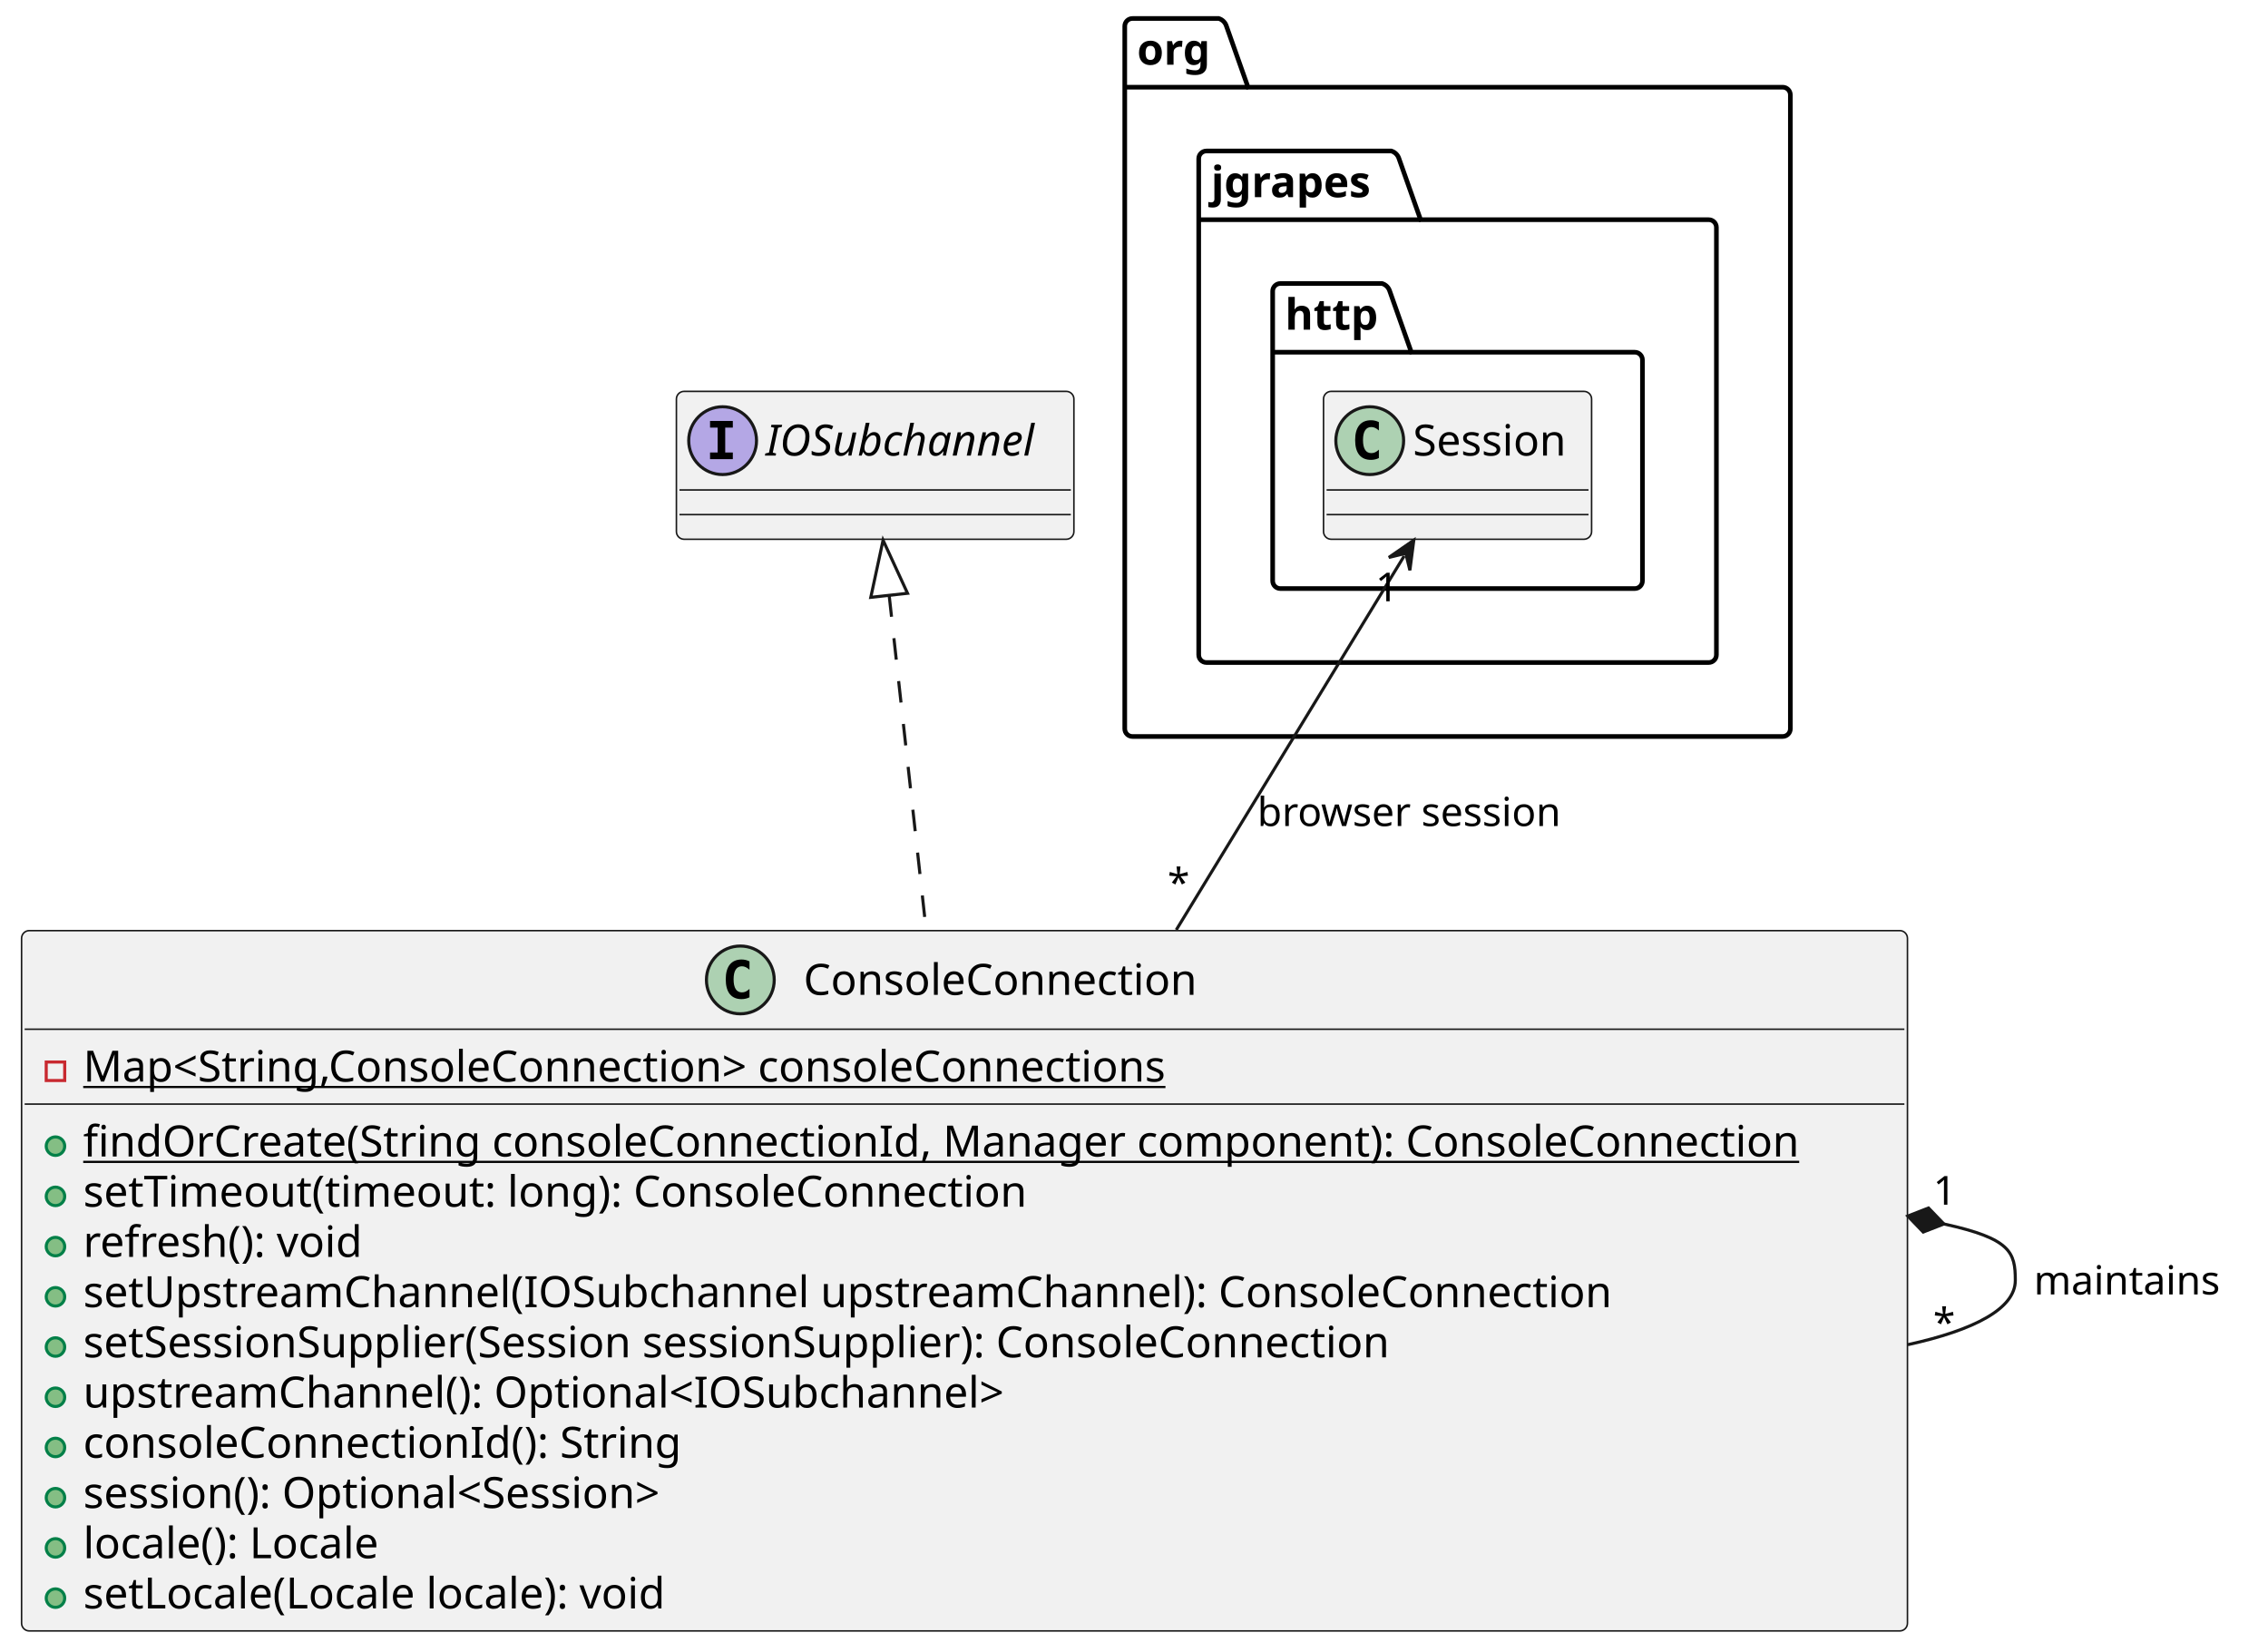
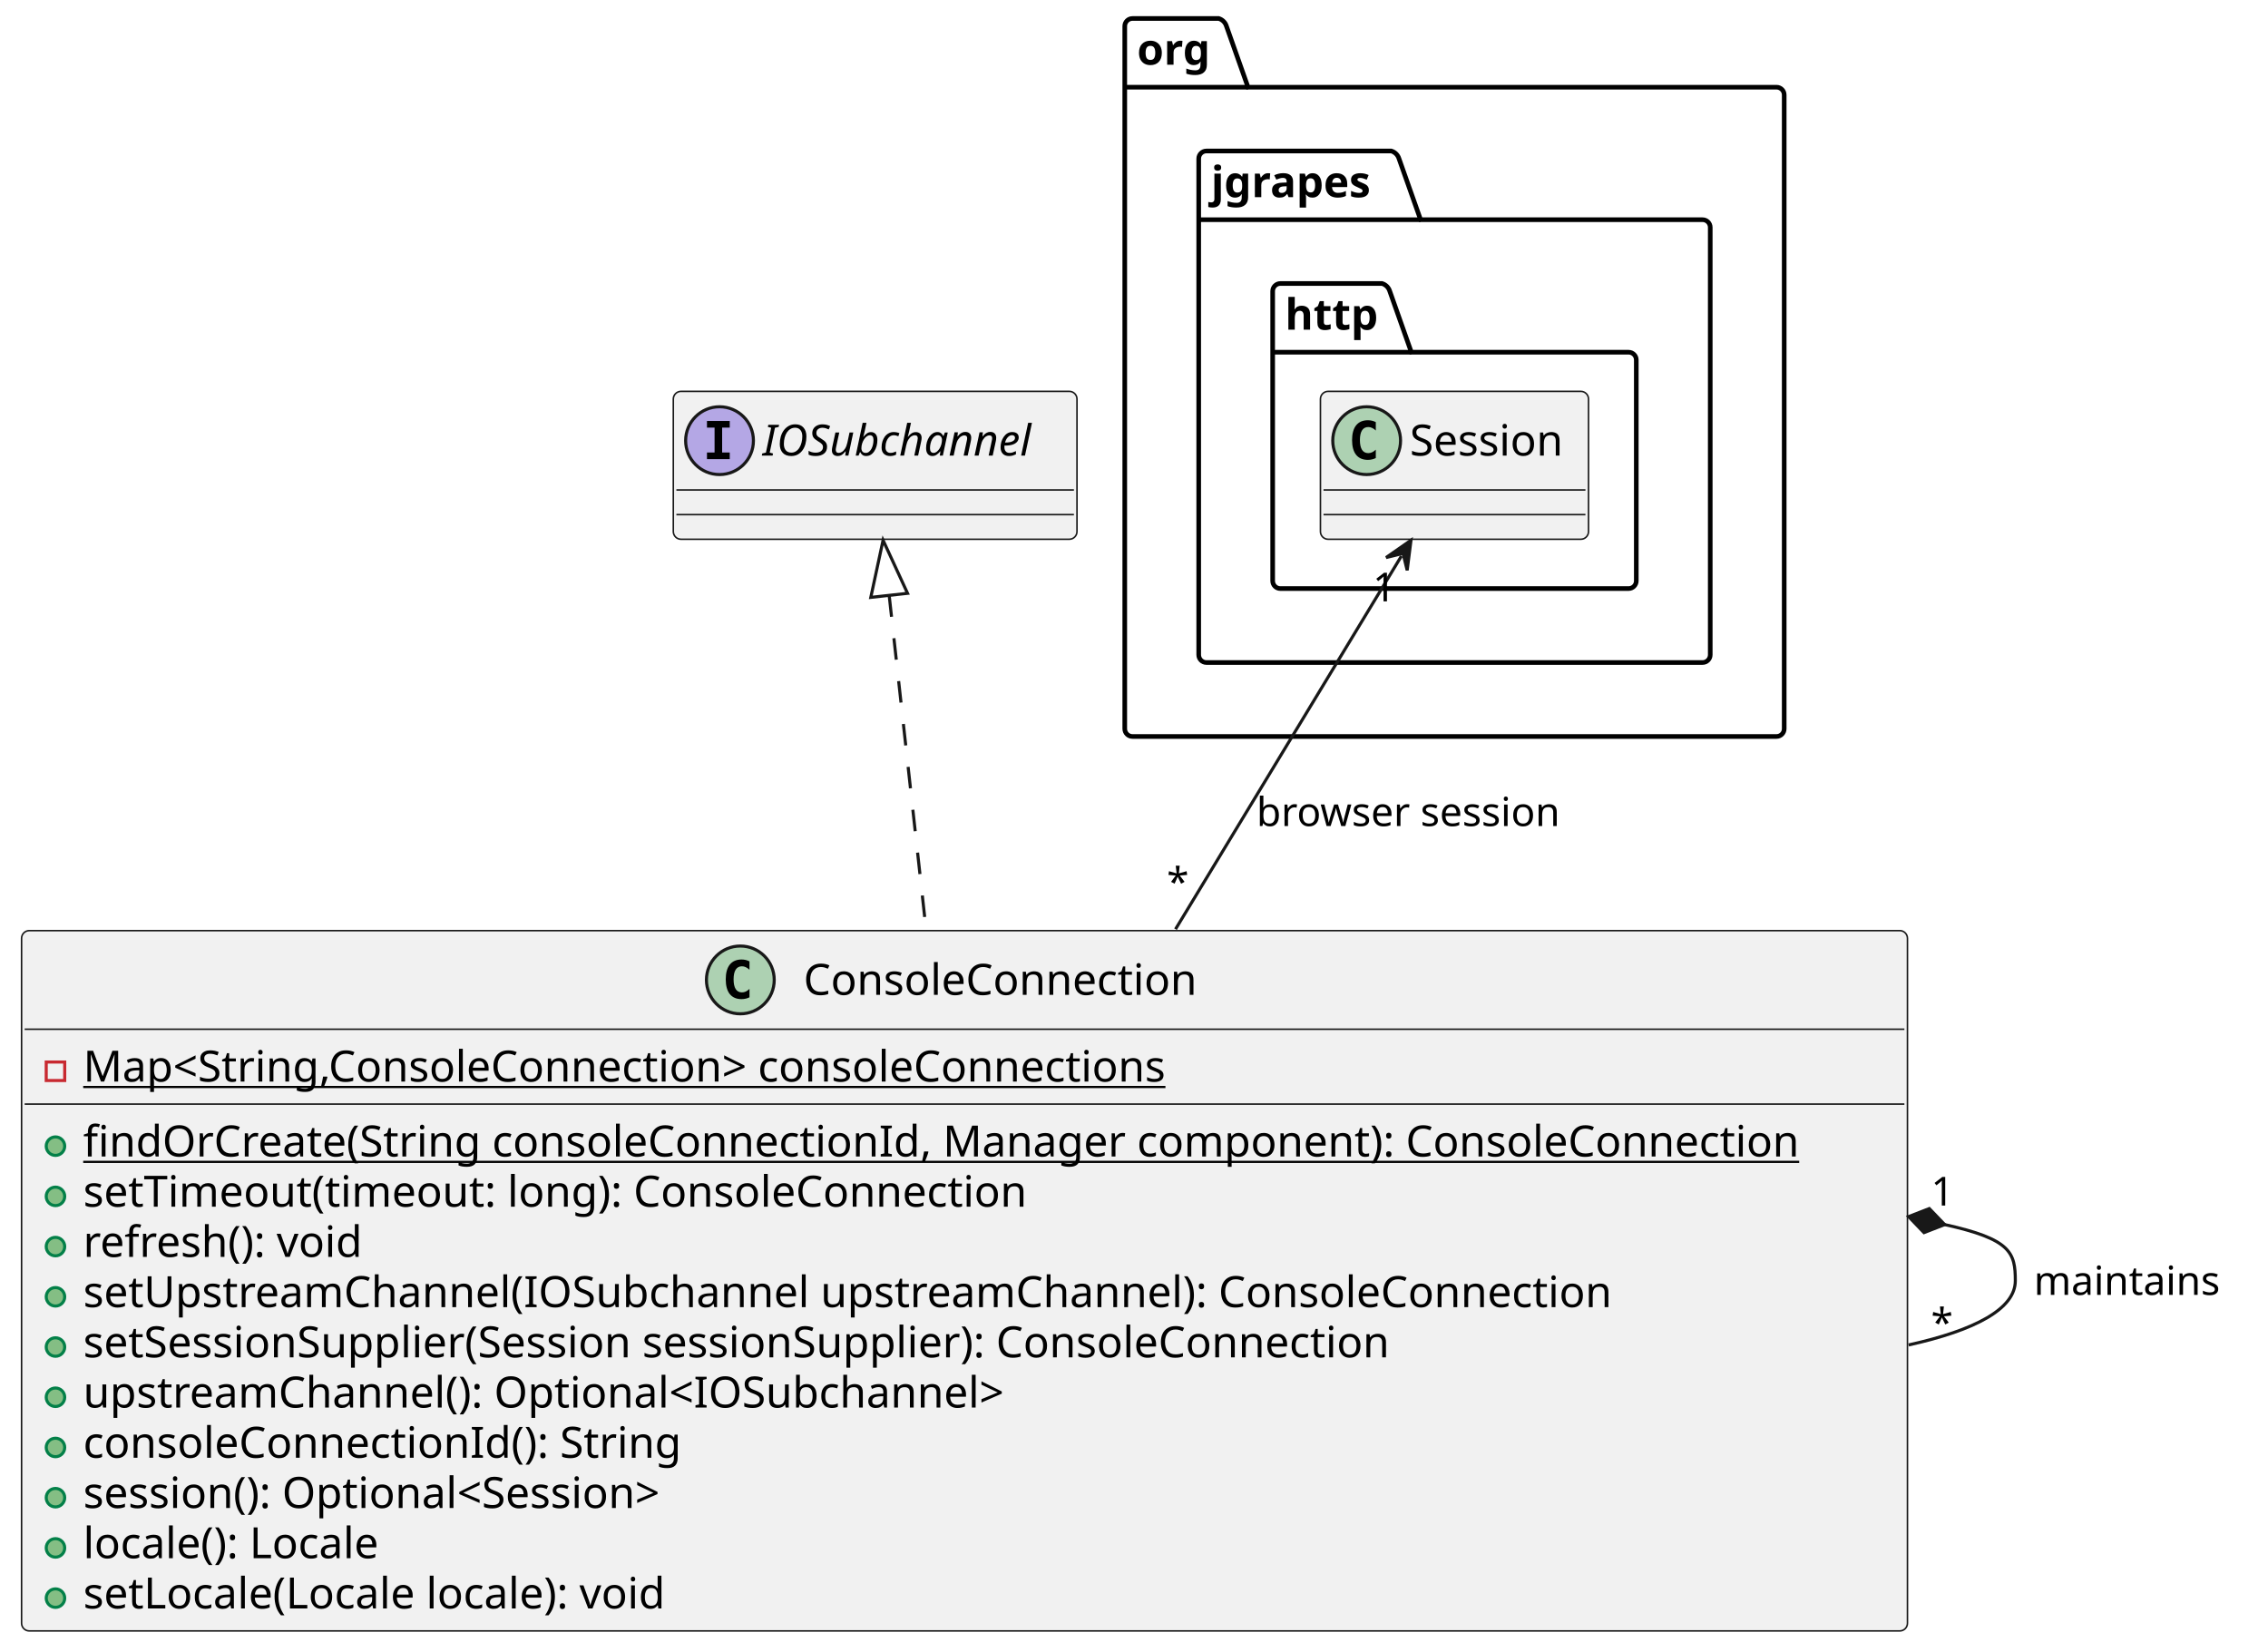
<svg xmlns="http://www.w3.org/2000/svg" contentStyleType="text/css" height="536px" preserveAspectRatio="none" style="width:736px;height:536px;background:#FFFFFF;" version="1.1" viewBox="0 0 736 536" width="736px" zoomAndPan="magnify">
  <defs />
  <g>
    <g id="cluster_org">
-       <path d="M367.5,6 L395.5,6 A3.75,3.75 0 0 1 398,8.5 L405,28.297 L578.5,28.297 A2.5,2.5 0 0 1 581,30.797 L581,236.5 A2.5,2.5 0 0 1 578.5,239 L367.5,239 A2.5,2.5 0 0 1 365,236.5 L365,8.5 A2.5,2.5 0 0 1 367.5,6 " fill="none" style="stroke:#000000;stroke-width:1.5;" />
+       <path d="M367.5,6 L395.5,6 A3.75,3.75 0 0 1 398,8.5 L405,28.297 L576.5,28.297 A2.5,2.5 0 0 1 579,30.797 L579,236.5 A2.5,2.5 0 0 1 576.5,239 L367.5,239 A2.5,2.5 0 0 1 365,236.5 L365,8.5 A2.5,2.5 0 0 1 367.5,6 " fill="none" style="stroke:#000000;stroke-width:1.5;" />
      <line style="stroke:#000000;stroke-width:1.5;" x1="365" x2="405" y1="28.297" y2="28.297" />
      <text fill="#000000" font-family="sans-serif" font-size="14" font-weight="bold" lengthAdjust="spacing" textLength="27" x="369" y="20.995">org</text>
    </g>
    <g id="cluster_jgrapes">
-       <path d="M391.5,49 L451.5,49 A3.75,3.75 0 0 1 454,51.5 L461,71.297 L554.5,71.297 A2.5,2.5 0 0 1 557,73.797 L557,212.5 A2.5,2.5 0 0 1 554.5,215 L391.5,215 A2.5,2.5 0 0 1 389,212.5 L389,51.5 A2.5,2.5 0 0 1 391.5,49 " fill="none" style="stroke:#000000;stroke-width:1.5;" />
+       <path d="M391.5,49 L451.5,49 A3.75,3.75 0 0 1 454,51.5 L461,71.297 L552.5,71.297 A2.5,2.5 0 0 1 555,73.797 L555,212.5 A2.5,2.5 0 0 1 552.5,215 L391.5,215 A2.5,2.5 0 0 1 389,212.5 L389,51.5 A2.5,2.5 0 0 1 391.5,49 " fill="none" style="stroke:#000000;stroke-width:1.5;" />
      <line style="stroke:#000000;stroke-width:1.5;" x1="389" x2="461" y1="71.297" y2="71.297" />
      <text fill="#000000" font-family="sans-serif" font-size="14" font-weight="bold" lengthAdjust="spacing" textLength="59" x="393" y="63.995">jgrapes</text>
    </g>
    <g id="cluster_http">
-       <path d="M415.5,92 L448.5,92 A3.75,3.75 0 0 1 451,94.5 L458,114.297 L530.5,114.297 A2.5,2.5 0 0 1 533,116.797 L533,188.5 A2.5,2.5 0 0 1 530.5,191 L415.5,191 A2.5,2.5 0 0 1 413,188.5 L413,94.5 A2.5,2.5 0 0 1 415.5,92 " fill="none" style="stroke:#000000;stroke-width:1.5;" />
+       <path d="M415.5,92 L448.5,92 A3.75,3.75 0 0 1 451,94.5 L458,114.297 L528.5,114.297 A2.5,2.5 0 0 1 531,116.797 L531,188.5 A2.5,2.5 0 0 1 528.5,191 L415.5,191 A2.5,2.5 0 0 1 413,188.5 L413,94.5 A2.5,2.5 0 0 1 415.5,92 " fill="none" style="stroke:#000000;stroke-width:1.5;" />
      <line style="stroke:#000000;stroke-width:1.5;" x1="413" x2="458" y1="114.297" y2="114.297" />
      <text fill="#000000" font-family="sans-serif" font-size="14" font-weight="bold" lengthAdjust="spacing" textLength="32" x="417" y="106.995">http</text>
    </g>
    <g id="elem_Session">
-       <rect codeLine="23" fill="#F1F1F1" height="48" id="Session" rx="2.5" ry="2.5" style="stroke:#181818;stroke-width:0.5;" width="87" x="429.5" y="127" />
-       <ellipse cx="444.5" cy="143" fill="#ADD1B2" rx="11" ry="11" style="stroke:#181818;stroke-width:1.0;" />
-       <path d="M447.469,148.641 Q446.891,148.938 446.25,149.078 Q445.609,149.234 444.906,149.234 Q442.406,149.234 441.078,147.594 Q439.766,145.938 439.766,142.812 Q439.766,139.688 441.078,138.031 Q442.406,136.375 444.906,136.375 Q445.609,136.375 446.25,136.531 Q446.906,136.688 447.469,136.984 L447.469,139.703 Q446.844,139.125 446.25,138.859 Q445.656,138.578 445.031,138.578 Q443.688,138.578 443,139.656 Q442.312,140.719 442.312,142.812 Q442.312,144.906 443,145.984 Q443.688,147.047 445.031,147.047 Q445.656,147.047 446.25,146.781 Q446.844,146.5 447.469,145.922 L447.469,148.641 Z " fill="#000000" />
-       <text fill="#000000" font-family="sans-serif" font-size="14" lengthAdjust="spacing" textLength="55" x="458.5" y="147.847">Session</text>
-       <line style="stroke:#181818;stroke-width:0.5;" x1="430.5" x2="515.5" y1="159" y2="159" />
-       <line style="stroke:#181818;stroke-width:0.5;" x1="430.5" x2="515.5" y1="167" y2="167" />
+       <rect codeLine="23" fill="#F1F1F1" height="48" id="Session" rx="2.5" ry="2.5" style="stroke:#181818;stroke-width:0.5;" width="87" x="428.5" y="127" />
+       <ellipse cx="443.5" cy="143" fill="#ADD1B2" rx="11" ry="11" style="stroke:#181818;stroke-width:1.0;" />
+       <path d="M446.469,148.641 Q445.891,148.938 445.25,149.078 Q444.609,149.234 443.906,149.234 Q441.406,149.234 440.078,147.594 Q438.766,145.938 438.766,142.812 Q438.766,139.688 440.078,138.031 Q441.406,136.375 443.906,136.375 Q444.609,136.375 445.25,136.531 Q445.906,136.688 446.469,136.984 L446.469,139.703 Q445.844,139.125 445.25,138.859 Q444.656,138.578 444.031,138.578 Q442.688,138.578 442,139.656 Q441.312,140.719 441.312,142.812 Q441.312,144.906 442,145.984 Q442.688,147.047 444.031,147.047 Q444.656,147.047 445.25,146.781 Q445.844,146.5 446.469,145.922 L446.469,148.641 Z " fill="#000000" />
+       <text fill="#000000" font-family="sans-serif" font-size="14" lengthAdjust="spacing" textLength="55" x="457.5" y="147.847">Session</text>
+       <line style="stroke:#181818;stroke-width:0.5;" x1="429.5" x2="514.5" y1="159" y2="159" />
+       <line style="stroke:#181818;stroke-width:0.5;" x1="429.5" x2="514.5" y1="167" y2="167" />
    </g>
    <g id="elem_ConsoleConnection">
      <rect codeLine="1" fill="#F1F1F1" height="227.266" id="ConsoleConnection" rx="2.5" ry="2.5" style="stroke:#181818;stroke-width:0.5;" width="612" x="7" y="302" />
      <ellipse cx="240.25" cy="318" fill="#ADD1B2" rx="11" ry="11" style="stroke:#181818;stroke-width:1.0;" />
      <path d="M243.219,323.641 Q242.641,323.938 242,324.078 Q241.359,324.234 240.656,324.234 Q238.156,324.234 236.828,322.594 Q235.516,320.938 235.516,317.812 Q235.516,314.688 236.828,313.031 Q238.156,311.375 240.656,311.375 Q241.359,311.375 242,311.531 Q242.656,311.688 243.219,311.984 L243.219,314.703 Q242.594,314.125 242,313.859 Q241.406,313.578 240.781,313.578 Q239.438,313.578 238.75,314.656 Q238.062,315.719 238.062,317.812 Q238.062,319.906 238.75,320.984 Q239.438,322.047 240.781,322.047 Q241.406,322.047 242,321.781 Q242.594,321.5 243.219,320.922 L243.219,323.641 Z " fill="#000000" />
      <text fill="#000000" font-family="sans-serif" font-size="14" lengthAdjust="spacing" textLength="137" x="260.75" y="322.847">ConsoleConnection</text>
      <line style="stroke:#181818;stroke-width:0.5;" x1="8" x2="618" y1="334" y2="334" />
      <rect fill="none" height="6" style="stroke:#C82930;stroke-width:1.0;" width="6" x="15" y="344.648" />
      <text fill="#000000" font-family="sans-serif" font-size="14" lengthAdjust="spacing" text-decoration="underline" textLength="381" x="27" y="350.995">Map&lt;String,ConsoleConnection&gt; consoleConnections</text>
      <line style="stroke:#181818;stroke-width:0.5;" x1="8" x2="618" y1="358.297" y2="358.297" />
      <ellipse cx="18" cy="371.945" fill="#84BE84" rx="3" ry="3" style="stroke:#038048;stroke-width:1.0;" />
      <text fill="#000000" font-family="sans-serif" font-size="14" lengthAdjust="spacing" text-decoration="underline" textLength="586" x="27" y="375.292">findOrCreate(String consoleConnectionId, Manager component): ConsoleConnection</text>
      <ellipse cx="18" cy="388.242" fill="#84BE84" rx="3" ry="3" style="stroke:#038048;stroke-width:1.0;" />
      <text fill="#000000" font-family="sans-serif" font-size="14" lengthAdjust="spacing" textLength="327" x="27" y="391.589">setTimeout(timeout: long): ConsoleConnection</text>
      <ellipse cx="18" cy="404.539" fill="#84BE84" rx="3" ry="3" style="stroke:#038048;stroke-width:1.0;" />
      <text fill="#000000" font-family="sans-serif" font-size="14" lengthAdjust="spacing" textLength="96" x="27" y="407.886">refresh(): void</text>
      <ellipse cx="18" cy="420.836" fill="#84BE84" rx="3" ry="3" style="stroke:#038048;stroke-width:1.0;" />
      <text fill="#000000" font-family="sans-serif" font-size="14" lengthAdjust="spacing" textLength="525" x="27" y="424.183">setUpstreamChannel(IOSubchannel upstreamChannel): ConsoleConnection</text>
      <ellipse cx="18" cy="437.133" fill="#84BE84" rx="3" ry="3" style="stroke:#038048;stroke-width:1.0;" />
      <text fill="#000000" font-family="sans-serif" font-size="14" lengthAdjust="spacing" textLength="458" x="27" y="440.479">setSessionSupplier(Session sessionSupplier): ConsoleConnection</text>
      <ellipse cx="18" cy="453.43" fill="#84BE84" rx="3" ry="3" style="stroke:#038048;stroke-width:1.0;" />
      <text fill="#000000" font-family="sans-serif" font-size="14" lengthAdjust="spacing" textLength="319" x="27" y="456.776">upstreamChannel(): Optional&lt;IOSubchannel&gt;</text>
      <ellipse cx="18" cy="469.727" fill="#84BE84" rx="3" ry="3" style="stroke:#038048;stroke-width:1.0;" />
      <text fill="#000000" font-family="sans-serif" font-size="14" lengthAdjust="spacing" textLength="206" x="27" y="473.073">consoleConnectionId(): String</text>
      <ellipse cx="18" cy="486.023" fill="#84BE84" rx="3" ry="3" style="stroke:#038048;stroke-width:1.0;" />
      <text fill="#000000" font-family="sans-serif" font-size="14" lengthAdjust="spacing" textLength="209" x="27" y="489.37">session(): Optional&lt;Session&gt;</text>
      <ellipse cx="18" cy="502.32" fill="#84BE84" rx="3" ry="3" style="stroke:#038048;stroke-width:1.0;" />
      <text fill="#000000" font-family="sans-serif" font-size="14" lengthAdjust="spacing" textLength="103" x="27" y="505.667">locale(): Locale</text>
      <ellipse cx="18" cy="518.617" fill="#84BE84" rx="3" ry="3" style="stroke:#038048;stroke-width:1.0;" />
      <text fill="#000000" font-family="sans-serif" font-size="14" lengthAdjust="spacing" textLength="201" x="27" y="521.964">setLocale(Locale locale): void</text>
    </g>
    <g id="elem_IOSubchannel">
-       <rect codeLine="15" fill="#F1F1F1" height="48" id="IOSubchannel" rx="2.5" ry="2.5" style="stroke:#181818;stroke-width:0.5;" width="129" x="219.5" y="127" />
-       <ellipse cx="234.5" cy="143" fill="#B4A7E5" rx="11" ry="11" style="stroke:#181818;stroke-width:1.0;" />
-       <path d="M230.422,138.766 L230.422,136.609 L237.812,136.609 L237.812,138.766 L235.344,138.766 L235.344,146.844 L237.812,146.844 L237.812,149 L230.422,149 L230.422,146.844 L232.891,146.844 L232.891,138.766 L230.422,138.766 Z " fill="#000000" />
-       <text fill="#000000" font-family="sans-serif" font-size="14" font-style="italic" lengthAdjust="spacing" textLength="97" x="248.5" y="147.847">IOSubchannel</text>
-       <line style="stroke:#181818;stroke-width:0.5;" x1="220.5" x2="347.5" y1="159" y2="159" />
-       <line style="stroke:#181818;stroke-width:0.5;" x1="220.5" x2="347.5" y1="167" y2="167" />
+       <rect codeLine="15" fill="#F1F1F1" height="48" id="IOSubchannel" rx="2.5" ry="2.5" style="stroke:#181818;stroke-width:0.5;" width="131" x="218.5" y="127" />
+       <ellipse cx="233.5" cy="143" fill="#B4A7E5" rx="11" ry="11" style="stroke:#181818;stroke-width:1.0;" />
+       <path d="M229.422,138.766 L229.422,136.609 L236.812,136.609 L236.812,138.766 L234.344,138.766 L234.344,146.844 L236.812,146.844 L236.812,149 L229.422,149 L229.422,146.844 L231.891,146.844 L231.891,138.766 L229.422,138.766 Z " fill="#000000" />
+       <text fill="#000000" font-family="sans-serif" font-size="14" font-style="italic" lengthAdjust="spacing" textLength="99" x="247.5" y="147.847">IOSubchannel</text>
+       <line style="stroke:#181818;stroke-width:0.5;" x1="219.5" x2="348.5" y1="159" y2="159" />
+       <line style="stroke:#181818;stroke-width:0.5;" x1="219.5" x2="348.5" y1="167" y2="167" />
    </g>
    <g id="link_IOSubchannel_ConsoleConnection">
-       <path codeLine="18" d="M288.547,193.191 C291.707,221.791 295.32,254.47 300.54,301.76 " fill="none" id="IOSubchannel-backto-ConsoleConnection" style="stroke:#181818;stroke-width:1.0;stroke-dasharray:7.0,7.0;" />
-       <polygon fill="none" points="286.57,175.3,282.583,193.85,294.51,192.532,286.57,175.3" style="stroke:#181818;stroke-width:1.0;" />
+       <path codeLine="18" d="M288.55,193.201 C291.709,221.761 295.3,254.3 300.51,301.53 " fill="none" id="IOSubchannel-backto-ConsoleConnection" style="stroke:#181818;stroke-width:1.0;stroke-dasharray:7.0,7.0;" />
+       <polygon fill="none" points="286.57,175.31,282.586,193.861,294.513,192.541,286.57,175.31" style="stroke:#181818;stroke-width:1.0;" />
    </g>
    <g id="link_ConsoleConnection_ConsoleConnection">
-       <path codeLine="20" d="M630.832,397.2 C652.491,401.95 654,406.33 654,415.5 C654,424.67 640.77,431.62 619.11,436.37 " fill="none" id="ConsoleConnection-backto-ConsoleConnection" style="stroke:#181818;stroke-width:1.0;" />
-       <polygon fill="#181818" points="619.11,394.63,624.114,399.822,630.832,397.2,625.828,392.008,619.11,394.63" style="stroke:#181818;stroke-width:1.0;" />
-       <text fill="#000000" font-family="sans-serif" font-size="13" lengthAdjust="spacing" textLength="63" x="660" y="420.067">maintains</text>
-       <text fill="#000000" font-family="sans-serif" font-size="13" lengthAdjust="spacing" textLength="8" x="627.347" y="390.942">1</text>
-       <text fill="#000000" font-family="sans-serif" font-size="13" lengthAdjust="spacing" textLength="7" x="627.334" y="433.79">*</text>
+       <path codeLine="20" d="M631.088,397.398 C652.598,402.148 654,406.5 654,415.64 C654,424.77 640.88,431.72 619.37,436.46 " fill="none" id="ConsoleConnection-backto-ConsoleConnection" style="stroke:#181818;stroke-width:1.0;" />
+       <polygon fill="#181818" points="619.37,394.81,624.366,400.01,631.088,397.398,626.091,392.198,619.37,394.81" style="stroke:#181818;stroke-width:1.0;" />
+       <text fill="#000000" font-family="sans-serif" font-size="13" lengthAdjust="spacing" textLength="63" x="660" y="420.207">maintains</text>
+       <text fill="#000000" font-family="sans-serif" font-size="13" lengthAdjust="spacing" textLength="8" x="626.644" y="391.215">1</text>
+       <text fill="#000000" font-family="sans-serif" font-size="13" lengthAdjust="spacing" textLength="7" x="626.633" y="433.841">*</text>
    </g>
    <g id="link_Session_ConsoleConnection">
-       <path codeLine="26" d="M455.676,180.423 C438.236,209.023 410.54,254.47 381.72,301.76 " fill="none" id="Session-backto-ConsoleConnection" style="stroke:#181818;stroke-width:1.0;" />
-       <polygon fill="#181818" points="458.8,175.3,450.699,180.901,456.197,179.569,457.529,185.067,458.8,175.3" style="stroke:#181818;stroke-width:1.0;" />
-       <text fill="#000000" font-family="sans-serif" font-size="13" lengthAdjust="spacing" textLength="102" x="408" y="268.067">browser session</text>
-       <text fill="#000000" font-family="sans-serif" font-size="13" lengthAdjust="spacing" textLength="8" x="446.364" y="195.134">1</text>
-       <text fill="#000000" font-family="sans-serif" font-size="13" lengthAdjust="spacing" textLength="7" x="378.898" y="291.056">*</text>
+       <path codeLine="26" d="M454.783,180.443 C437.493,209.003 410.07,254.3 381.48,301.53 " fill="none" id="Session-backto-ConsoleConnection" style="stroke:#181818;stroke-width:1.0;" />
+       <polygon fill="#181818" points="457.89,175.31,449.807,180.938,455.301,179.587,456.651,185.081,457.89,175.31" style="stroke:#181818;stroke-width:1.0;" />
+       <text fill="#000000" font-family="sans-serif" font-size="13" lengthAdjust="spacing" textLength="102" x="407.74" y="268.067">browser session</text>
+       <text fill="#000000" font-family="sans-serif" font-size="13" lengthAdjust="spacing" textLength="8" x="445.476" y="195.147">1</text>
+       <text fill="#000000" font-family="sans-serif" font-size="13" lengthAdjust="spacing" textLength="7" x="378.643" y="290.811">*</text>
    </g>
  </g>
</svg>
